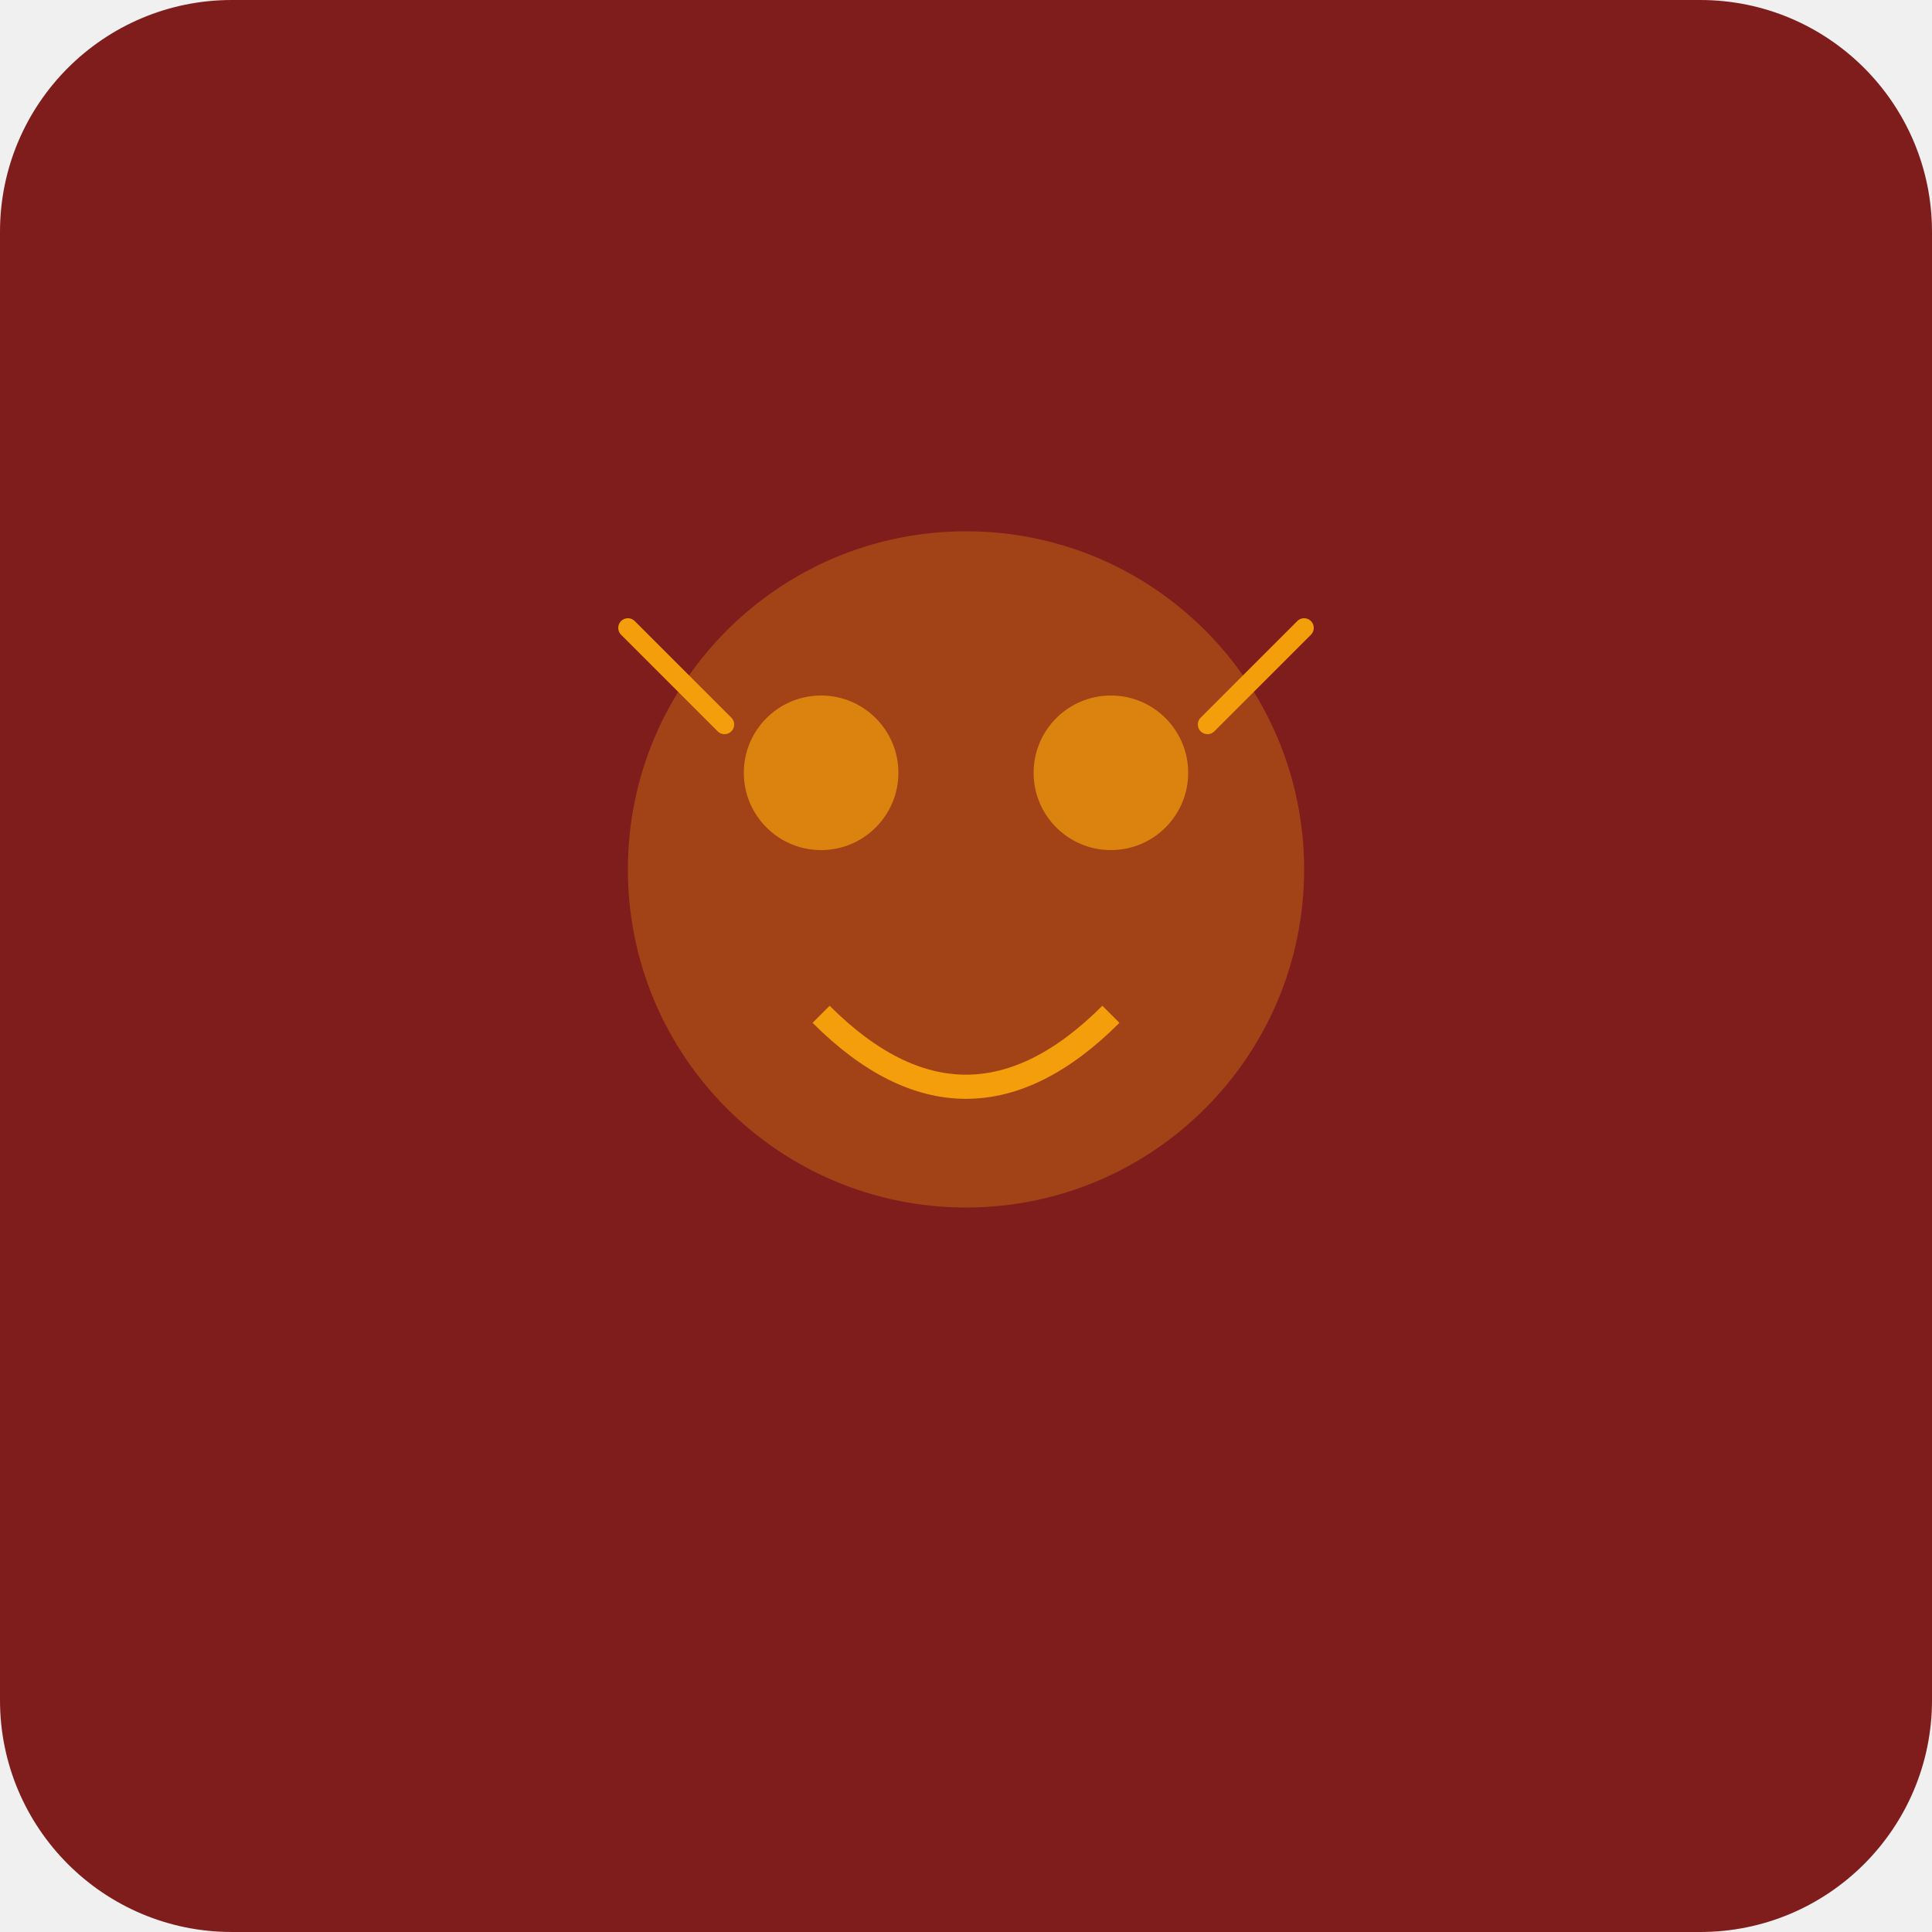
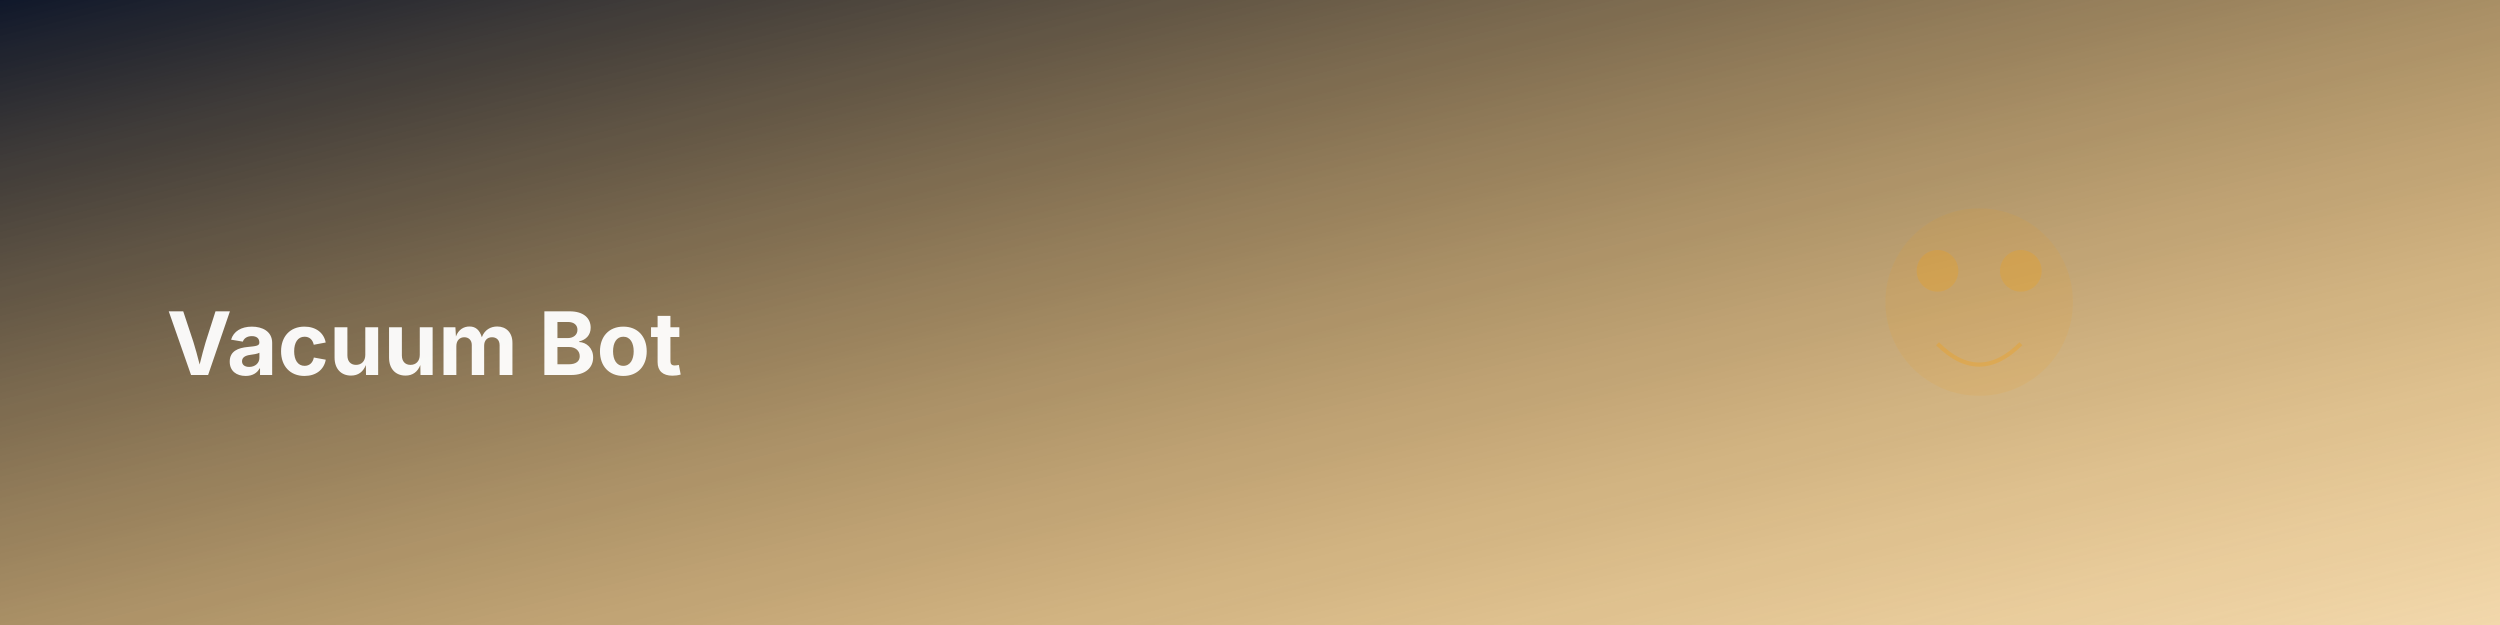
- <svg xmlns="http://www.w3.org/2000/svg" viewBox="0 0 200 200" width="200" height="200">
-   <rect width="200" height="200" rx="24" fill="#7f1d1d" />
-   <circle cx="100" cy="90" r="35" fill="#f59e0b" opacity="0.3" />
-   <circle cx="85" cy="80" r="8" fill="#f59e0b" opacity="0.7" />
-   <circle cx="115" cy="80" r="8" fill="#f59e0b" opacity="0.7" />
-   <path d="M85 105 Q100 120 115 105" stroke="#f59e0b" stroke-width="2.5" fill="none" />
-   <path d="M65 65 L75 75" stroke="#f59e0b" stroke-width="2" stroke-linecap="round" />
-   <path d="M135 65 L125 75" stroke="#f59e0b" stroke-width="2" stroke-linecap="round" />
+ <svg xmlns="http://www.w3.org/2000/svg" viewBox="0 0 1200 300" width="1200" height="300">
+   <defs>
+     <linearGradient id="bg_vacuum-bot" x1="0%" y1="0%" x2="100%" y2="100%">
+       <stop offset="0%" style="stop-color:#0f172a;stop-opacity:1" />
+       <stop offset="100%" style="stop-color:#f59e0b;stop-opacity:0.3" />
+     </linearGradient>
+   </defs>
+   <rect width="1200" height="300" rx="0" fill="url(#bg_vacuum-bot)" />
+   <circle cx="950" cy="145" r="45" fill="#f59e0b" opacity="0.1" />
+   <circle cx="930" cy="130" r="10" fill="#f59e0b" opacity="0.25" />
+   <circle cx="970" cy="130" r="10" fill="#f59e0b" opacity="0.25" />
+   <path d="M930 165 Q950 185 970 165" stroke="#f59e0b" stroke-width="2" fill="none" opacity="0.3" />
+   <text x="80" y="180" font-family="system-ui, -apple-system, sans-serif" font-size="42" font-weight="700" fill="white" opacity="0.95">Vacuum Bot</text>
</svg>
